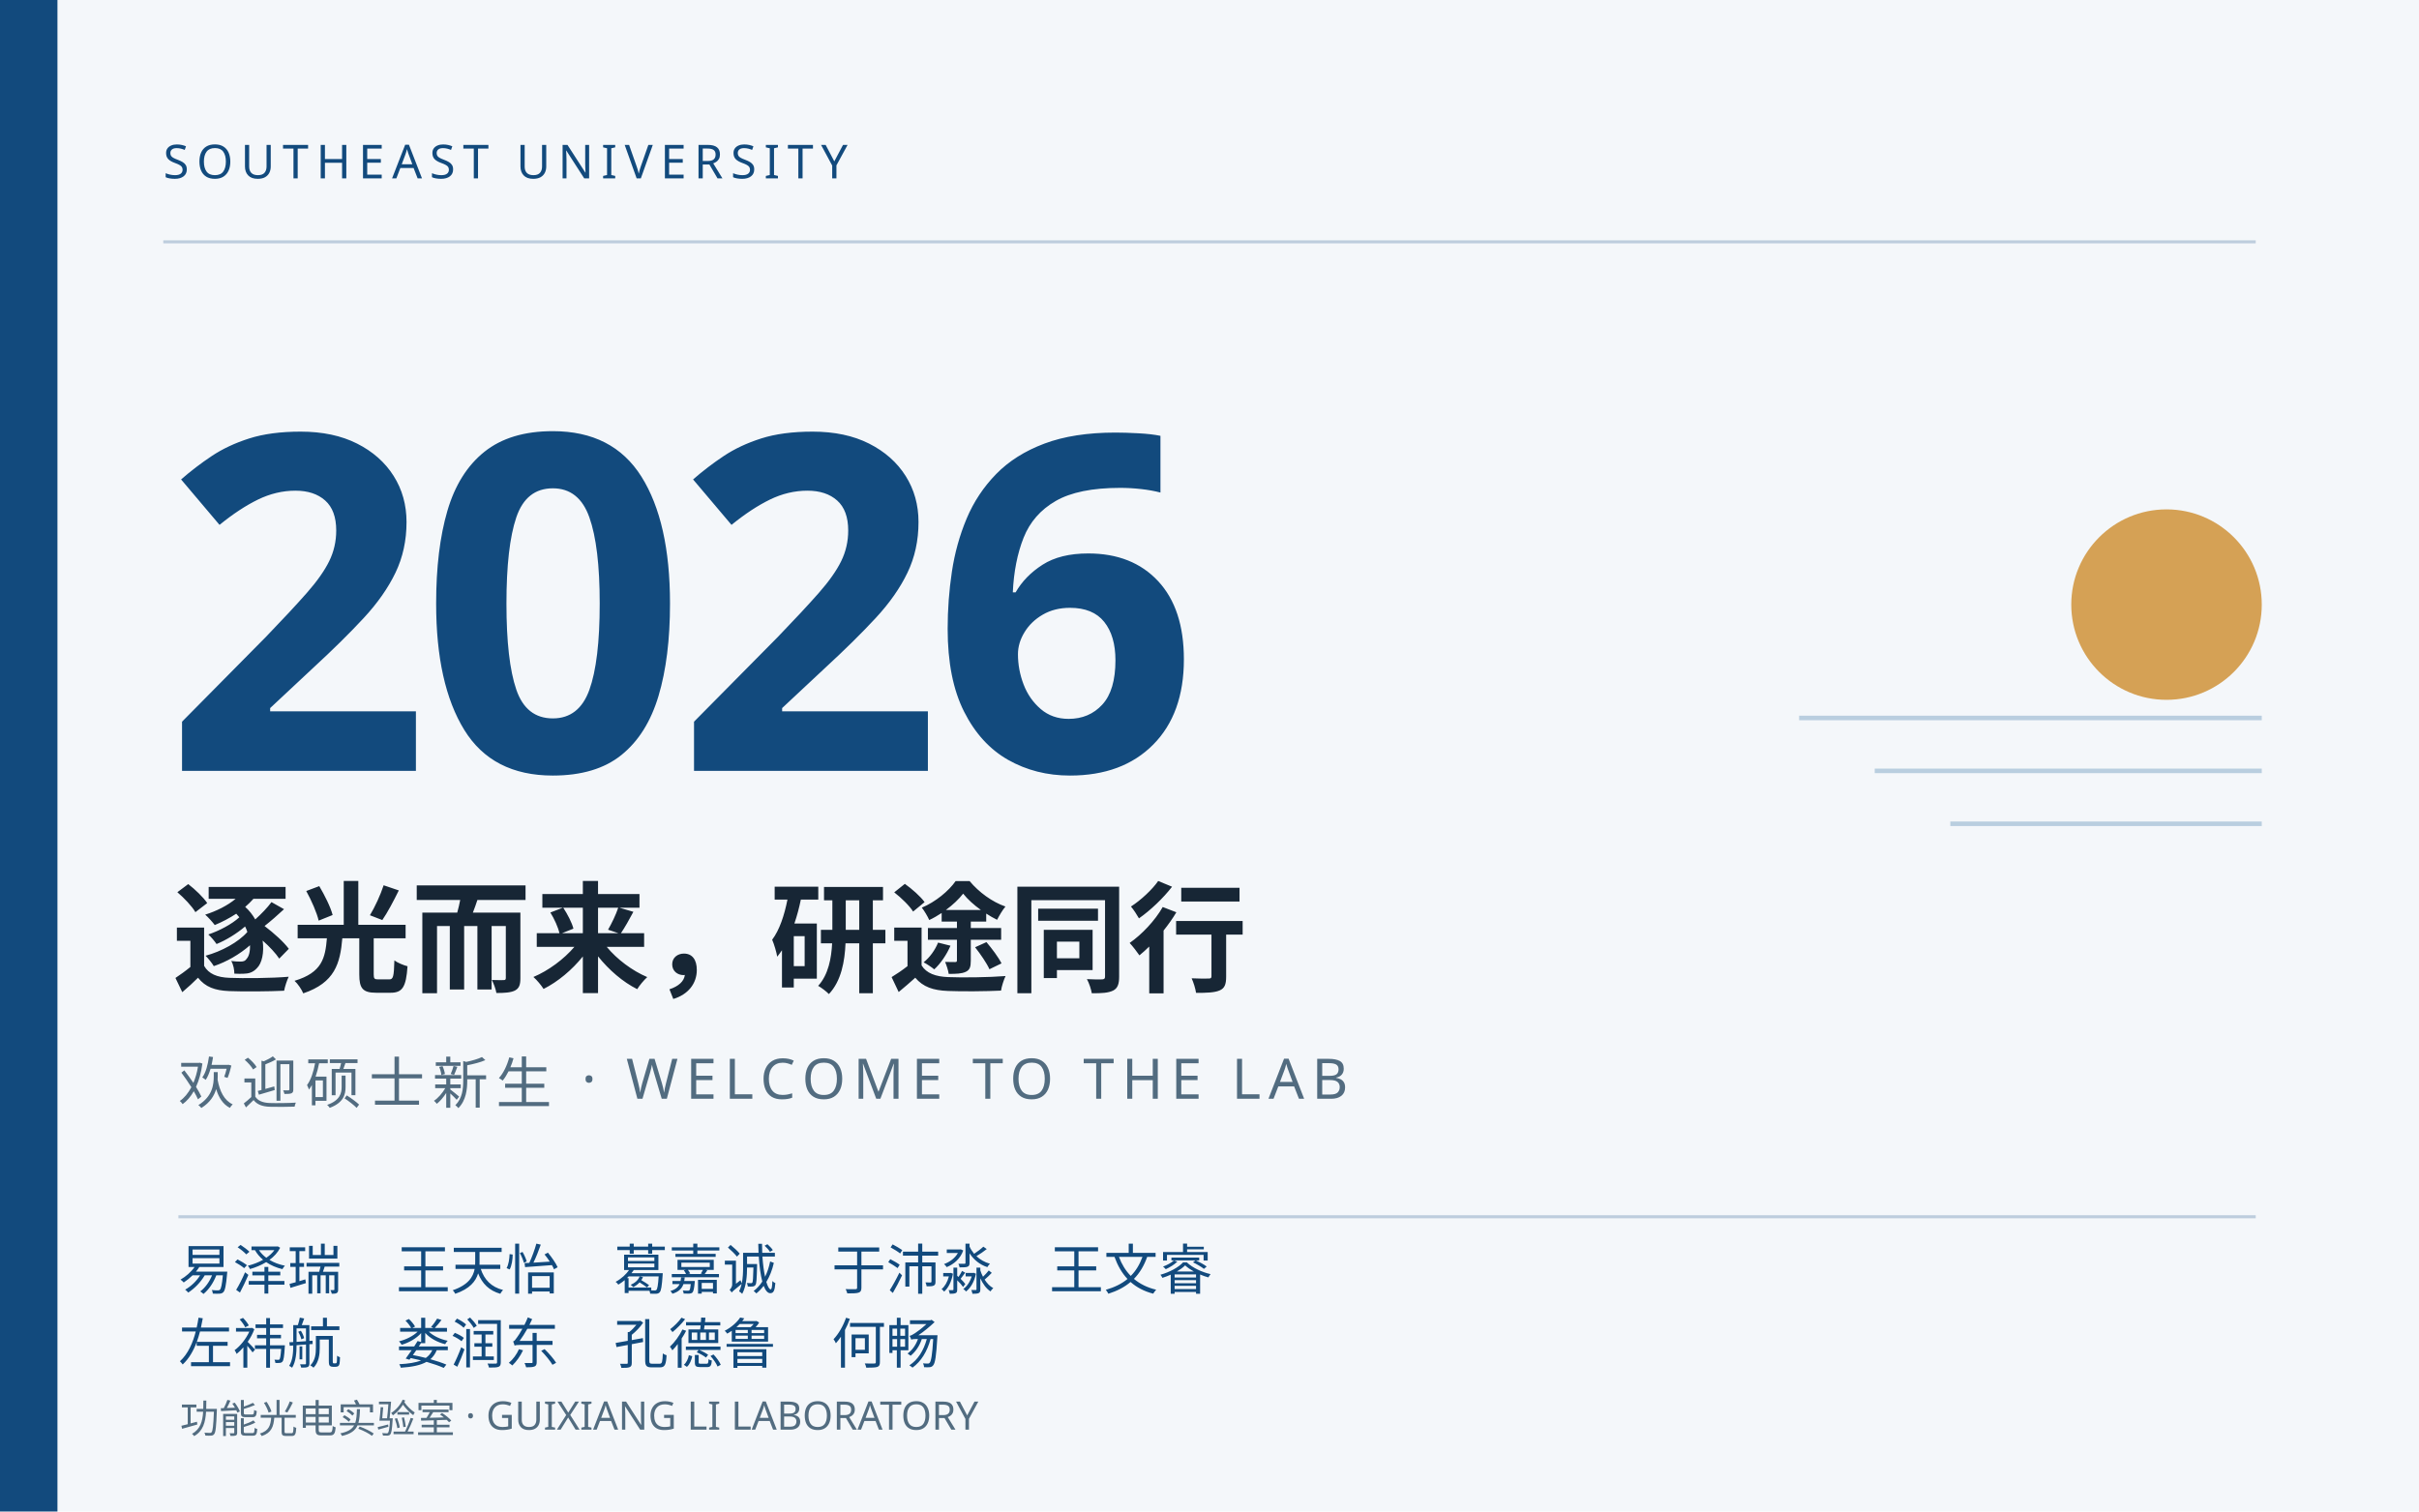
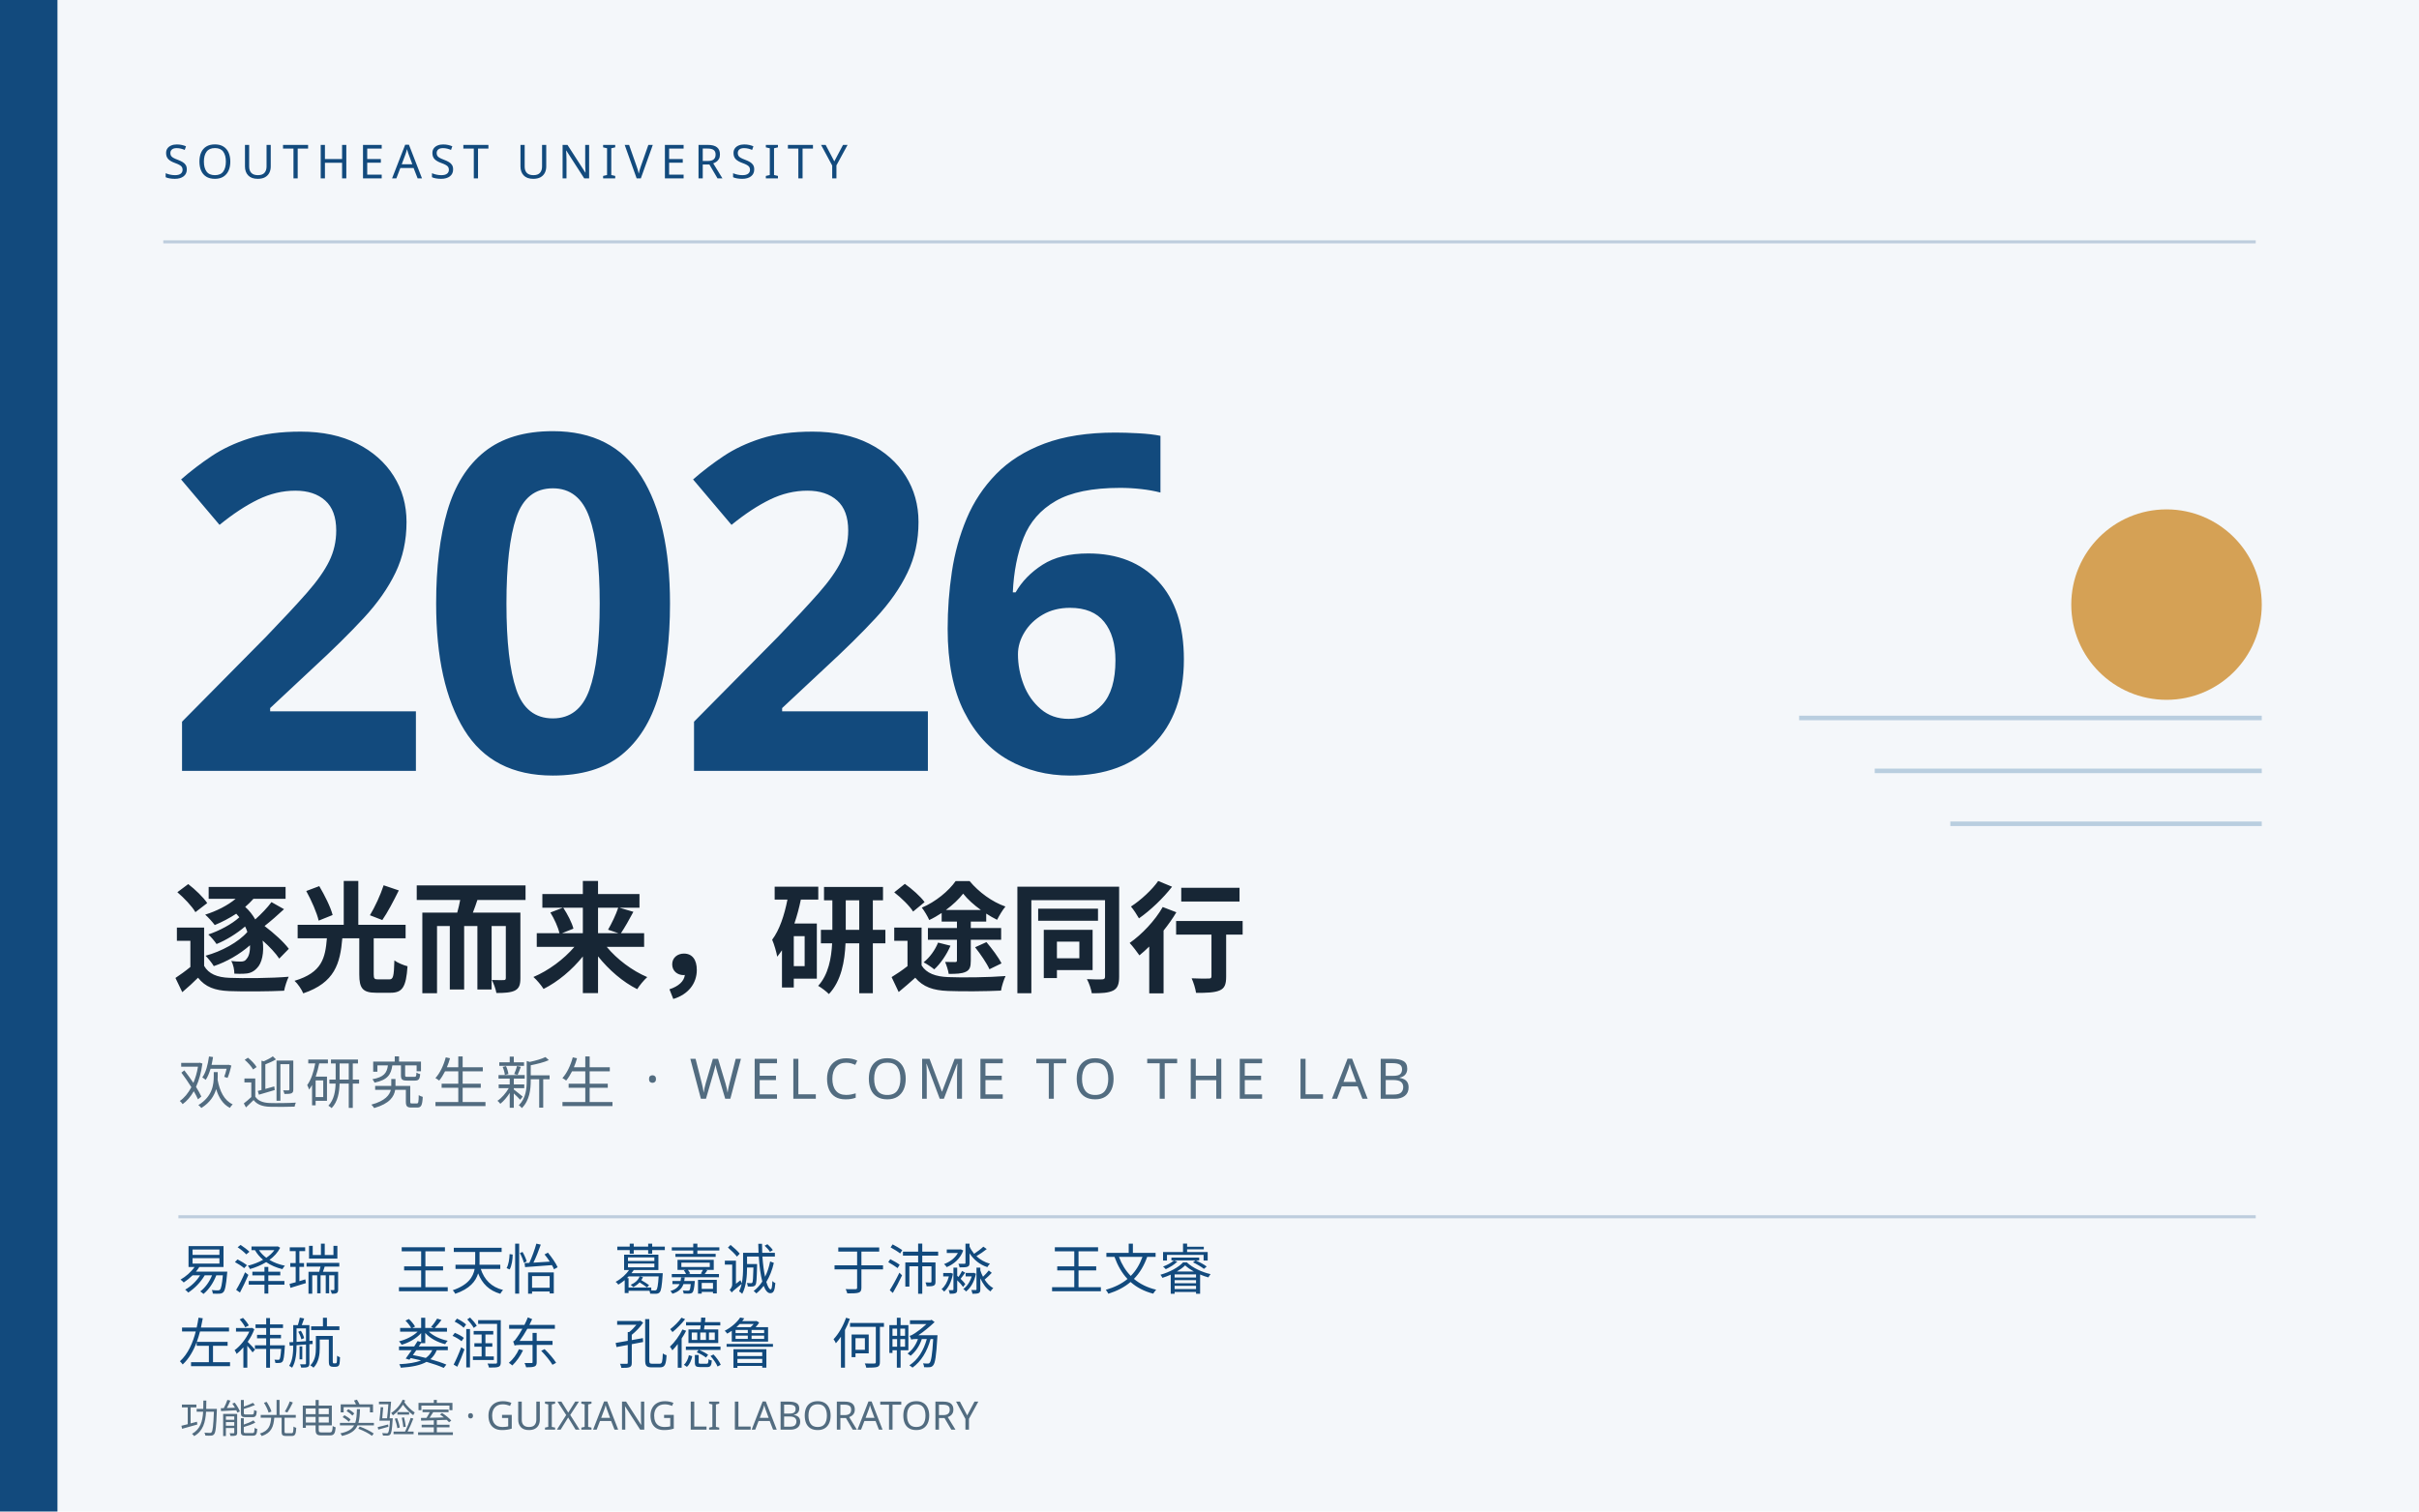
<svg xmlns="http://www.w3.org/2000/svg" width="1600" height="1000" viewBox="0 0 1600 1000">
  <rect width="1600" height="1000" fill="#f4f7fa" />
  <rect width="38" height="1000" fill="#124a7d" />
  <path d="M108 160H1492" stroke="#bdcddd" stroke-width="2" />
  <g font-family="Microsoft YaHei, PingFang SC, sans-serif">
    <text x="108" y="118" fill="#124a7d" font-size="31" letter-spacing="5">SOUTHEAST UNIVERSITY</text>
    <text x="108" y="510" fill="#124a7d" font-size="310" font-weight="700" letter-spacing="-8">2026</text>
    <text x="114" y="650" fill="#172635" font-size="79" font-weight="700">逐光而来，研途同行</text>
-     <text x="118" y="730" fill="#526c80" font-size="37" letter-spacing="5">欢迎硕士新生 · WELCOME TO THE LAB</text>
+     <text x="118" y="730" fill="#526c80" font-size="37" letter-spacing="5">欢迎研究生新生 · WELCOME TO THE LAB</text>
    <path d="M118 805H1492" stroke="#bdcddd" stroke-width="2" />
    <text x="118" y="853" fill="#124a7d" font-size="36">易泽瑞　王天怡　葛嘉诚　于沛淼　王文睿</text>
    <text x="118" y="902" fill="#124a7d" font-size="36">左祎航　娄润东　孔德鲁　何畅</text>
    <text x="119" y="948" fill="#526c80" font-size="26">功能光电实验室 · GUIXIANG LI LABORATORY</text>
  </g>
  <circle cx="1433" cy="400" r="63" fill="#d5a155" />
  <path d="M1190 475h306M1240 510h256M1290 545h206" stroke="#b9cedf" stroke-width="3" />
</svg>
